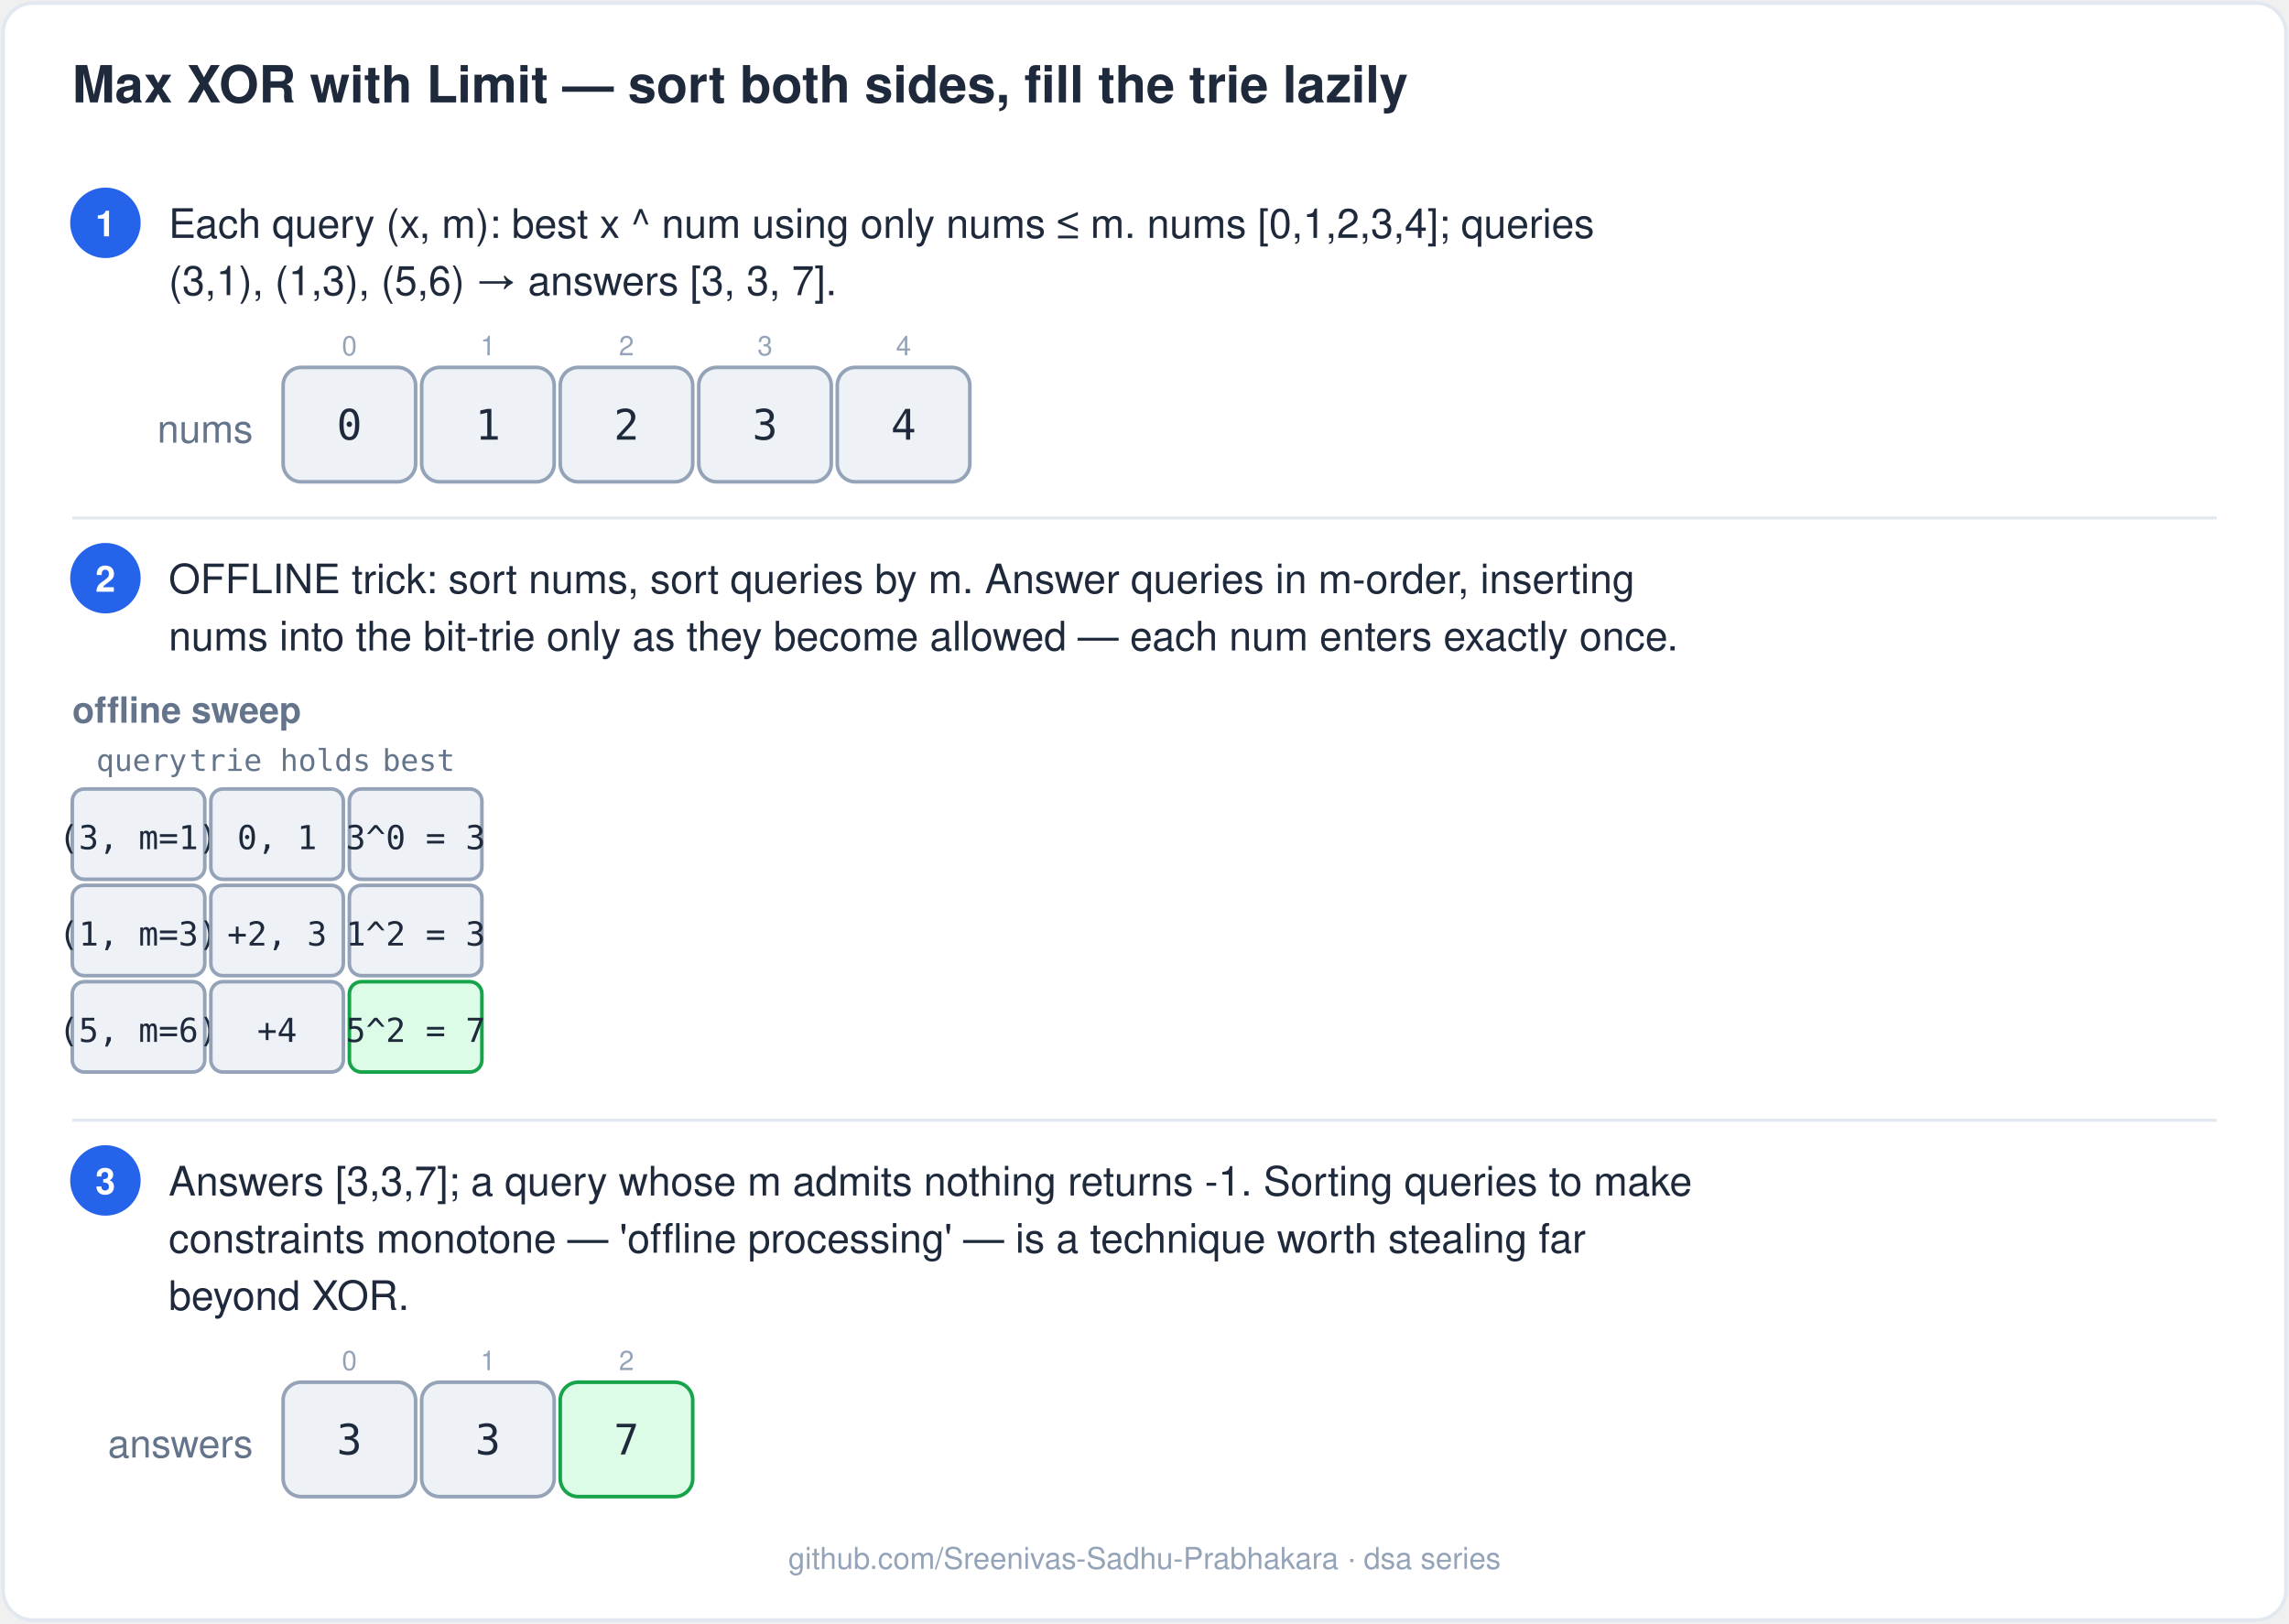
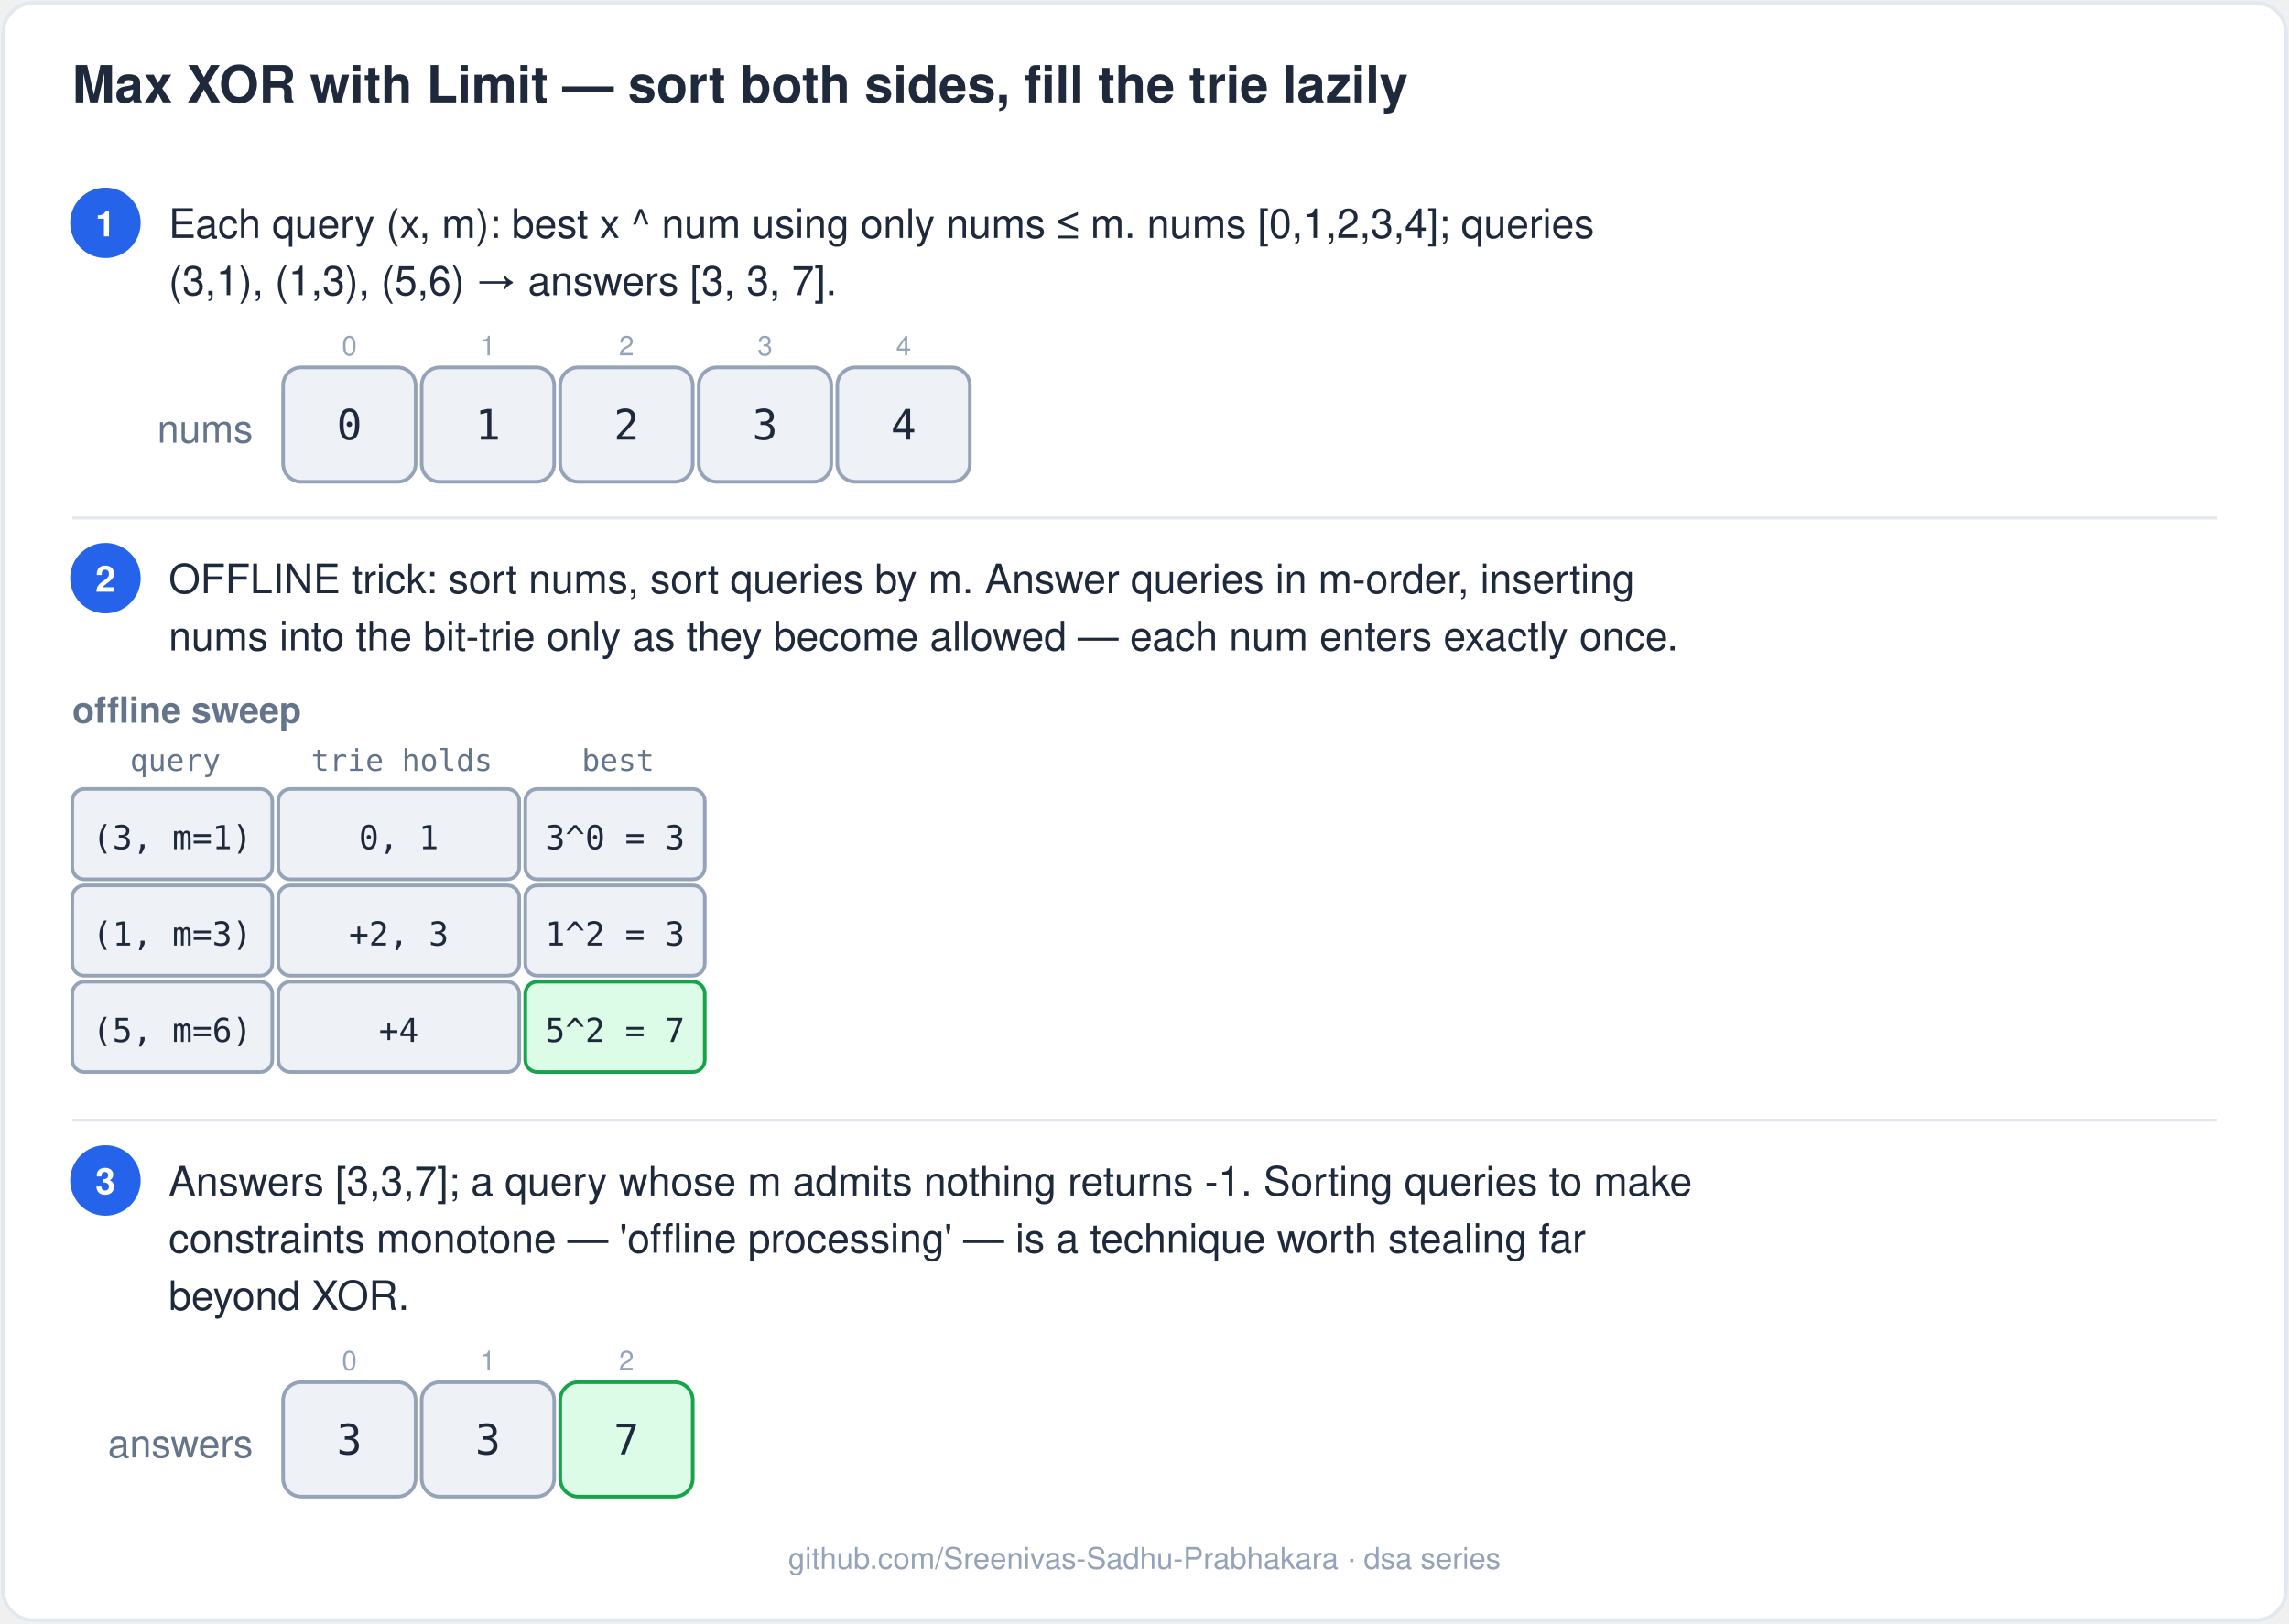
<svg xmlns="http://www.w3.org/2000/svg" width="760" height="539" viewBox="0 0 760 539" role="img" aria-label="Step-by-step visual walkthrough">
  <defs>
    <marker id="arr" markerWidth="8" markerHeight="8" refX="6" refY="3" orient="auto">
      <path d="M0,0 L7,3 L0,6 z" fill="context-stroke" />
    </marker>
  </defs>
  <rect x="1.0" y="1.0" width="758.0" height="537.0" rx="10" fill="#ffffff" stroke="#e2e8f0" stroke-width="1.2" />
  <text x="24.0" y="34.0" font-family="-apple-system,Segoe UI,Helvetica,Arial,sans-serif" font-size="17" fill="#1e293b" text-anchor="start" font-weight="600">Max XOR with Limit — sort both sides, fill the trie lazily</text>
  <circle cx="35.0" cy="74.0" r="11" fill="#2563eb" stroke="#2563eb" stroke-width="1.4" />
  <text x="35.0" y="78.5" font-family="-apple-system,Segoe UI,Helvetica,Arial,sans-serif" font-size="12" fill="#ffffff" text-anchor="middle" font-weight="600">1</text>
  <text x="56.0" y="79.0" font-family="-apple-system,Segoe UI,Helvetica,Arial,sans-serif" font-size="13.5" fill="#1e293b" text-anchor="start">Each query (x, m): best x ^ num using only nums ≤ m. nums [0,1,2,3,4]; queries</text>
  <text x="56.0" y="98.0" font-family="-apple-system,Segoe UI,Helvetica,Arial,sans-serif" font-size="13.5" fill="#1e293b" text-anchor="start">(3,1), (1,3), (5,6) → answers [3, 3, 7].</text>
  <text x="84.0" y="147.0" font-family="-apple-system,Segoe UI,Helvetica,Arial,sans-serif" font-size="13" fill="#64748b" text-anchor="end">nums</text>
  <rect x="94.0" y="122.0" width="44.0" height="38.0" rx="6" fill="#eef2f7" stroke="#94a3b8" stroke-width="1.2" />
  <text x="116.0" y="146.0" font-family="ui-monospace,Menlo,monospace" font-size="14" fill="#1e293b" text-anchor="middle">0</text>
  <text x="116.0" y="118.0" font-family="-apple-system,Segoe UI,Helvetica,Arial,sans-serif" font-size="9" fill="#94a3b8" text-anchor="middle">0</text>
  <rect x="140.0" y="122.0" width="44.0" height="38.0" rx="6" fill="#eef2f7" stroke="#94a3b8" stroke-width="1.2" />
  <text x="162.0" y="146.0" font-family="ui-monospace,Menlo,monospace" font-size="14" fill="#1e293b" text-anchor="middle">1</text>
  <text x="162.0" y="118.0" font-family="-apple-system,Segoe UI,Helvetica,Arial,sans-serif" font-size="9" fill="#94a3b8" text-anchor="middle">1</text>
  <rect x="186.0" y="122.0" width="44.0" height="38.0" rx="6" fill="#eef2f7" stroke="#94a3b8" stroke-width="1.2" />
  <text x="208.0" y="146.0" font-family="ui-monospace,Menlo,monospace" font-size="14" fill="#1e293b" text-anchor="middle">2</text>
  <text x="208.0" y="118.0" font-family="-apple-system,Segoe UI,Helvetica,Arial,sans-serif" font-size="9" fill="#94a3b8" text-anchor="middle">2</text>
  <rect x="232.0" y="122.0" width="44.0" height="38.0" rx="6" fill="#eef2f7" stroke="#94a3b8" stroke-width="1.2" />
  <text x="254.0" y="146.0" font-family="ui-monospace,Menlo,monospace" font-size="14" fill="#1e293b" text-anchor="middle">3</text>
  <text x="254.0" y="118.0" font-family="-apple-system,Segoe UI,Helvetica,Arial,sans-serif" font-size="9" fill="#94a3b8" text-anchor="middle">3</text>
  <rect x="278.0" y="122.0" width="44.0" height="38.0" rx="6" fill="#eef2f7" stroke="#94a3b8" stroke-width="1.2" />
  <text x="300.0" y="146.0" font-family="ui-monospace,Menlo,monospace" font-size="14" fill="#1e293b" text-anchor="middle">4</text>
  <text x="300.0" y="118.0" font-family="-apple-system,Segoe UI,Helvetica,Arial,sans-serif" font-size="9" fill="#94a3b8" text-anchor="middle">4</text>
  <line x1="24.0" y1="172.0" x2="736.0" y2="172.0" stroke="#e2e8f0" stroke-width="1" />
  <circle cx="35.0" cy="192.0" r="11" fill="#2563eb" stroke="#2563eb" stroke-width="1.4" />
  <text x="35.0" y="196.5" font-family="-apple-system,Segoe UI,Helvetica,Arial,sans-serif" font-size="12" fill="#ffffff" text-anchor="middle" font-weight="600">2</text>
  <text x="56.0" y="197.0" font-family="-apple-system,Segoe UI,Helvetica,Arial,sans-serif" font-size="13.5" fill="#1e293b" text-anchor="start">OFFLINE trick: sort nums, sort queries by m. Answer queries in m-order, inserting</text>
  <text x="56.0" y="216.0" font-family="-apple-system,Segoe UI,Helvetica,Arial,sans-serif" font-size="13.5" fill="#1e293b" text-anchor="start">nums into the bit-trie only as they become allowed — each num enters exactly once.</text>
  <text x="24.0" y="240.0" font-family="-apple-system,Segoe UI,Helvetica,Arial,sans-serif" font-size="12" fill="#64748b" text-anchor="start" font-weight="600">offline sweep</text>
-   <text x="47.0" y="256.0" font-family="ui-monospace,Menlo,monospace" font-size="10" fill="#64748b" text-anchor="middle">query</text>
-   <text x="93.0" y="256.0" font-family="ui-monospace,Menlo,monospace" font-size="10" fill="#64748b" text-anchor="middle">trie holds</text>
-   <text x="139.0" y="256.0" font-family="ui-monospace,Menlo,monospace" font-size="10" fill="#64748b" text-anchor="middle">best</text>
-   <rect x="24.0" y="262.0" width="44.0" height="30.0" rx="4" fill="#eef2f7" stroke="#94a3b8" stroke-width="1.2" />
-   <text x="46.0" y="282.0" font-family="ui-monospace,Menlo,monospace" font-size="11" fill="#1e293b" text-anchor="middle">(3, m=1)</text>
-   <rect x="70.0" y="262.0" width="44.0" height="30.0" rx="4" fill="#eef2f7" stroke="#94a3b8" stroke-width="1.2" />
-   <text x="92.0" y="282.0" font-family="ui-monospace,Menlo,monospace" font-size="11" fill="#1e293b" text-anchor="middle">0, 1</text>
-   <rect x="116.0" y="262.0" width="44.0" height="30.0" rx="4" fill="#eef2f7" stroke="#94a3b8" stroke-width="1.2" />
-   <text x="138.0" y="282.0" font-family="ui-monospace,Menlo,monospace" font-size="11" fill="#1e293b" text-anchor="middle">3^0 = 3</text>
-   <rect x="24.0" y="294.0" width="44.0" height="30.0" rx="4" fill="#eef2f7" stroke="#94a3b8" stroke-width="1.2" />
-   <text x="46.0" y="314.0" font-family="ui-monospace,Menlo,monospace" font-size="11" fill="#1e293b" text-anchor="middle">(1, m=3)</text>
-   <rect x="70.0" y="294.0" width="44.0" height="30.0" rx="4" fill="#eef2f7" stroke="#94a3b8" stroke-width="1.2" />
-   <text x="92.0" y="314.0" font-family="ui-monospace,Menlo,monospace" font-size="11" fill="#1e293b" text-anchor="middle">+2, 3</text>
-   <rect x="116.0" y="294.0" width="44.0" height="30.0" rx="4" fill="#eef2f7" stroke="#94a3b8" stroke-width="1.2" />
-   <text x="138.0" y="314.0" font-family="ui-monospace,Menlo,monospace" font-size="11" fill="#1e293b" text-anchor="middle">1^2 = 3</text>
-   <rect x="24.0" y="326.0" width="44.0" height="30.0" rx="4" fill="#eef2f7" stroke="#94a3b8" stroke-width="1.2" />
-   <text x="46.0" y="346.0" font-family="ui-monospace,Menlo,monospace" font-size="11" fill="#1e293b" text-anchor="middle">(5, m=6)</text>
-   <rect x="70.0" y="326.0" width="44.0" height="30.0" rx="4" fill="#eef2f7" stroke="#94a3b8" stroke-width="1.2" />
-   <text x="92.0" y="346.0" font-family="ui-monospace,Menlo,monospace" font-size="11" fill="#1e293b" text-anchor="middle">+4</text>
-   <rect x="116.0" y="326.0" width="44.0" height="30.0" rx="4" fill="#dcfce7" stroke="#16a34a" stroke-width="1.2" />
-   <text x="138.0" y="346.0" font-family="ui-monospace,Menlo,monospace" font-size="11" fill="#1e293b" text-anchor="middle">5^2 = 7</text>
+   <text x="58.2" y="256.0" font-family="ui-monospace,Menlo,monospace" font-size="10" fill="#64748b" text-anchor="middle">query</text>
+   <text x="133.4" y="256.0" font-family="ui-monospace,Menlo,monospace" font-size="10" fill="#64748b" text-anchor="middle">trie holds</text>
+   <text x="205.2" y="256.0" font-family="ui-monospace,Menlo,monospace" font-size="10" fill="#64748b" text-anchor="middle">best</text>
+   <rect x="24.0" y="262.0" width="66.4" height="30.0" rx="4" fill="#eef2f7" stroke="#94a3b8" stroke-width="1.2" />
+   <text x="57.2" y="282.0" font-family="ui-monospace,Menlo,monospace" font-size="11" fill="#1e293b" text-anchor="middle">(3, m=1)</text>
+   <rect x="92.4" y="262.0" width="80.0" height="30.0" rx="4" fill="#eef2f7" stroke="#94a3b8" stroke-width="1.2" />
+   <text x="132.4" y="282.0" font-family="ui-monospace,Menlo,monospace" font-size="11" fill="#1e293b" text-anchor="middle">0, 1</text>
+   <rect x="174.4" y="262.0" width="59.6" height="30.0" rx="4" fill="#eef2f7" stroke="#94a3b8" stroke-width="1.2" />
+   <text x="204.2" y="282.0" font-family="ui-monospace,Menlo,monospace" font-size="11" fill="#1e293b" text-anchor="middle">3^0 = 3</text>
+   <rect x="24.0" y="294.0" width="66.4" height="30.0" rx="4" fill="#eef2f7" stroke="#94a3b8" stroke-width="1.2" />
+   <text x="57.2" y="314.0" font-family="ui-monospace,Menlo,monospace" font-size="11" fill="#1e293b" text-anchor="middle">(1, m=3)</text>
+   <rect x="92.4" y="294.0" width="80.0" height="30.0" rx="4" fill="#eef2f7" stroke="#94a3b8" stroke-width="1.2" />
+   <text x="132.4" y="314.0" font-family="ui-monospace,Menlo,monospace" font-size="11" fill="#1e293b" text-anchor="middle">+2, 3</text>
+   <rect x="174.4" y="294.0" width="59.6" height="30.0" rx="4" fill="#eef2f7" stroke="#94a3b8" stroke-width="1.2" />
+   <text x="204.2" y="314.0" font-family="ui-monospace,Menlo,monospace" font-size="11" fill="#1e293b" text-anchor="middle">1^2 = 3</text>
+   <rect x="24.0" y="326.0" width="66.4" height="30.0" rx="4" fill="#eef2f7" stroke="#94a3b8" stroke-width="1.2" />
+   <text x="57.2" y="346.0" font-family="ui-monospace,Menlo,monospace" font-size="11" fill="#1e293b" text-anchor="middle">(5, m=6)</text>
+   <rect x="92.4" y="326.0" width="80.0" height="30.0" rx="4" fill="#eef2f7" stroke="#94a3b8" stroke-width="1.2" />
+   <text x="132.4" y="346.0" font-family="ui-monospace,Menlo,monospace" font-size="11" fill="#1e293b" text-anchor="middle">+4</text>
+   <rect x="174.4" y="326.0" width="59.6" height="30.0" rx="4" fill="#dcfce7" stroke="#16a34a" stroke-width="1.2" />
+   <text x="204.2" y="346.0" font-family="ui-monospace,Menlo,monospace" font-size="11" fill="#1e293b" text-anchor="middle">5^2 = 7</text>
  <line x1="24.0" y1="372.0" x2="736.0" y2="372.0" stroke="#e2e8f0" stroke-width="1" />
  <circle cx="35.0" cy="392.0" r="11" fill="#2563eb" stroke="#2563eb" stroke-width="1.4" />
  <text x="35.0" y="396.5" font-family="-apple-system,Segoe UI,Helvetica,Arial,sans-serif" font-size="12" fill="#ffffff" text-anchor="middle" font-weight="600">3</text>
  <text x="56.0" y="397.0" font-family="-apple-system,Segoe UI,Helvetica,Arial,sans-serif" font-size="13.5" fill="#1e293b" text-anchor="start">Answers [3,3,7]; a query whose m admits nothing returns -1. Sorting queries to make</text>
  <text x="56.0" y="416.0" font-family="-apple-system,Segoe UI,Helvetica,Arial,sans-serif" font-size="13.5" fill="#1e293b" text-anchor="start">constraints monotone — 'offline processing' — is a technique worth stealing far</text>
  <text x="56.0" y="435.0" font-family="-apple-system,Segoe UI,Helvetica,Arial,sans-serif" font-size="13.5" fill="#1e293b" text-anchor="start">beyond XOR.</text>
  <text x="84.0" y="484.0" font-family="-apple-system,Segoe UI,Helvetica,Arial,sans-serif" font-size="13" fill="#64748b" text-anchor="end">answers</text>
  <rect x="94.0" y="459.0" width="44.0" height="38.0" rx="6" fill="#eef2f7" stroke="#94a3b8" stroke-width="1.2" />
  <text x="116.0" y="483.0" font-family="ui-monospace,Menlo,monospace" font-size="14" fill="#1e293b" text-anchor="middle">3</text>
  <text x="116.0" y="455.0" font-family="-apple-system,Segoe UI,Helvetica,Arial,sans-serif" font-size="9" fill="#94a3b8" text-anchor="middle">0</text>
  <rect x="140.0" y="459.0" width="44.0" height="38.0" rx="6" fill="#eef2f7" stroke="#94a3b8" stroke-width="1.2" />
  <text x="162.0" y="483.0" font-family="ui-monospace,Menlo,monospace" font-size="14" fill="#1e293b" text-anchor="middle">3</text>
  <text x="162.0" y="455.0" font-family="-apple-system,Segoe UI,Helvetica,Arial,sans-serif" font-size="9" fill="#94a3b8" text-anchor="middle">1</text>
  <rect x="186.0" y="459.0" width="44.0" height="38.0" rx="6" fill="#dcfce7" stroke="#16a34a" stroke-width="1.2" />
  <text x="208.0" y="483.0" font-family="ui-monospace,Menlo,monospace" font-size="14" fill="#1e293b" text-anchor="middle">7</text>
  <text x="208.0" y="455.0" font-family="-apple-system,Segoe UI,Helvetica,Arial,sans-serif" font-size="9" fill="#94a3b8" text-anchor="middle">2</text>
  <text x="380.0" y="521.0" font-family="-apple-system,Segoe UI,Helvetica,Arial,sans-serif" font-size="10" fill="#94a3b8" text-anchor="middle">github.com/Sreenivas-Sadhu-Prabhakara · dsa series</text>
</svg>
